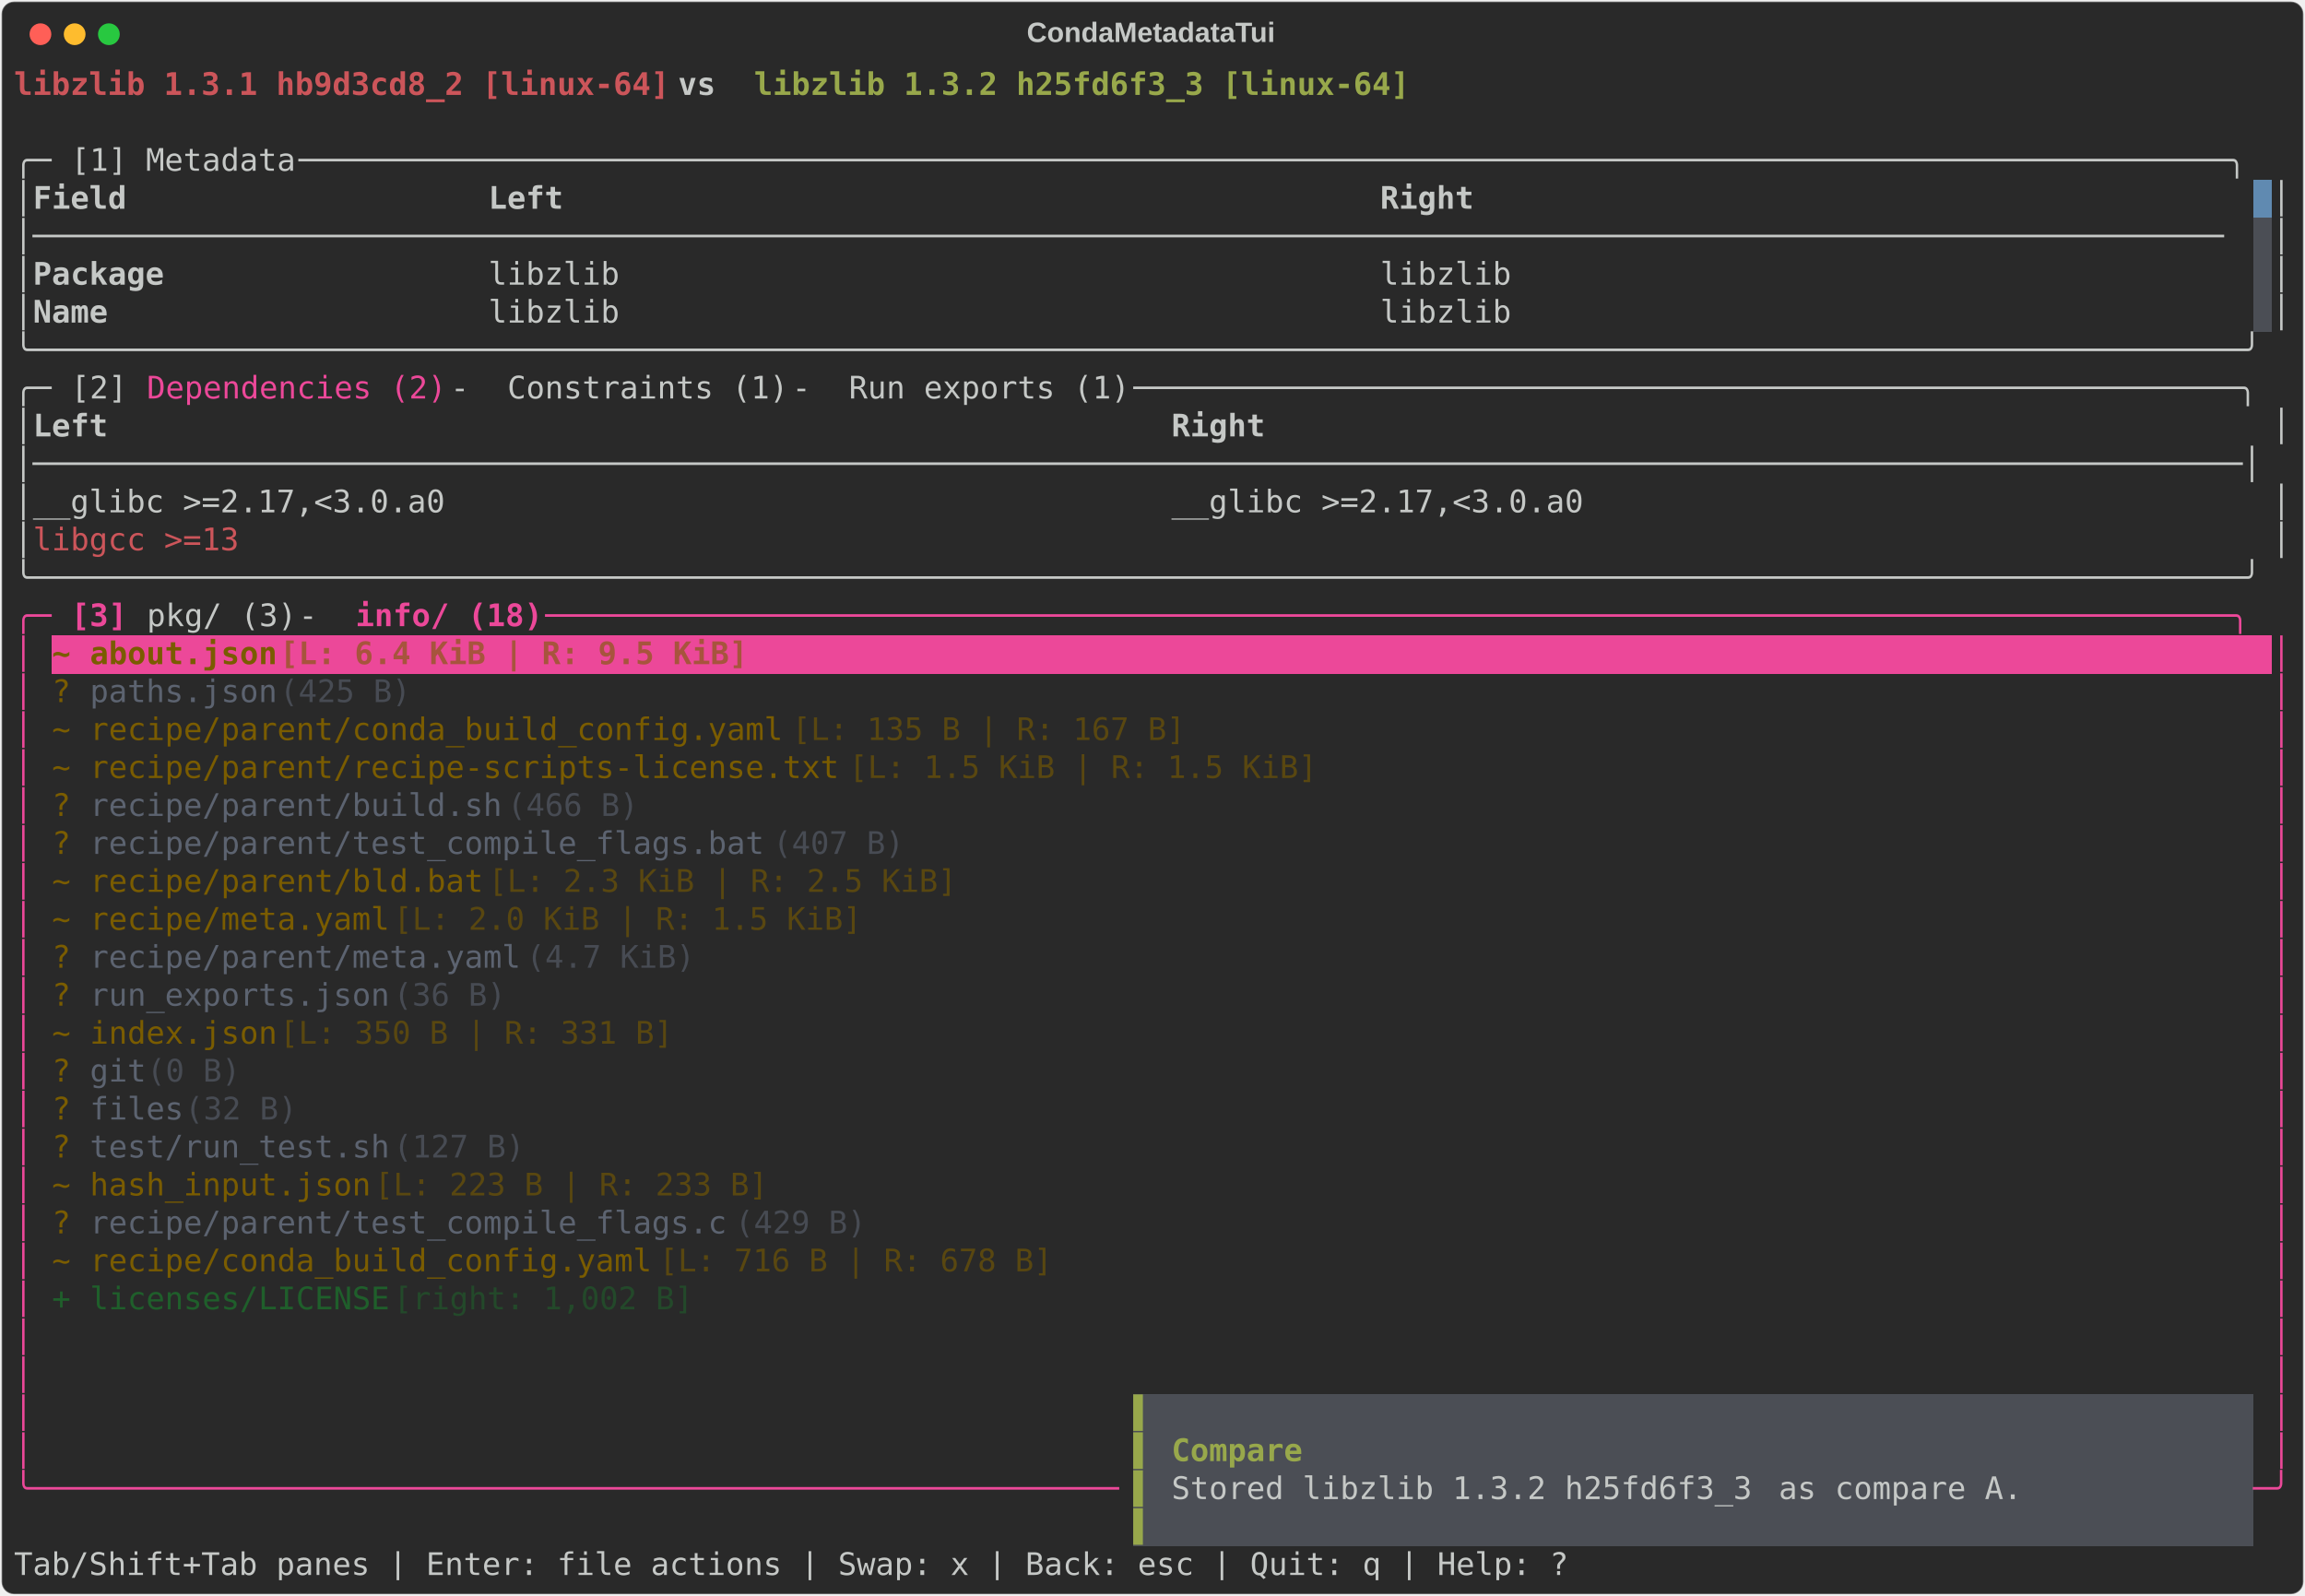
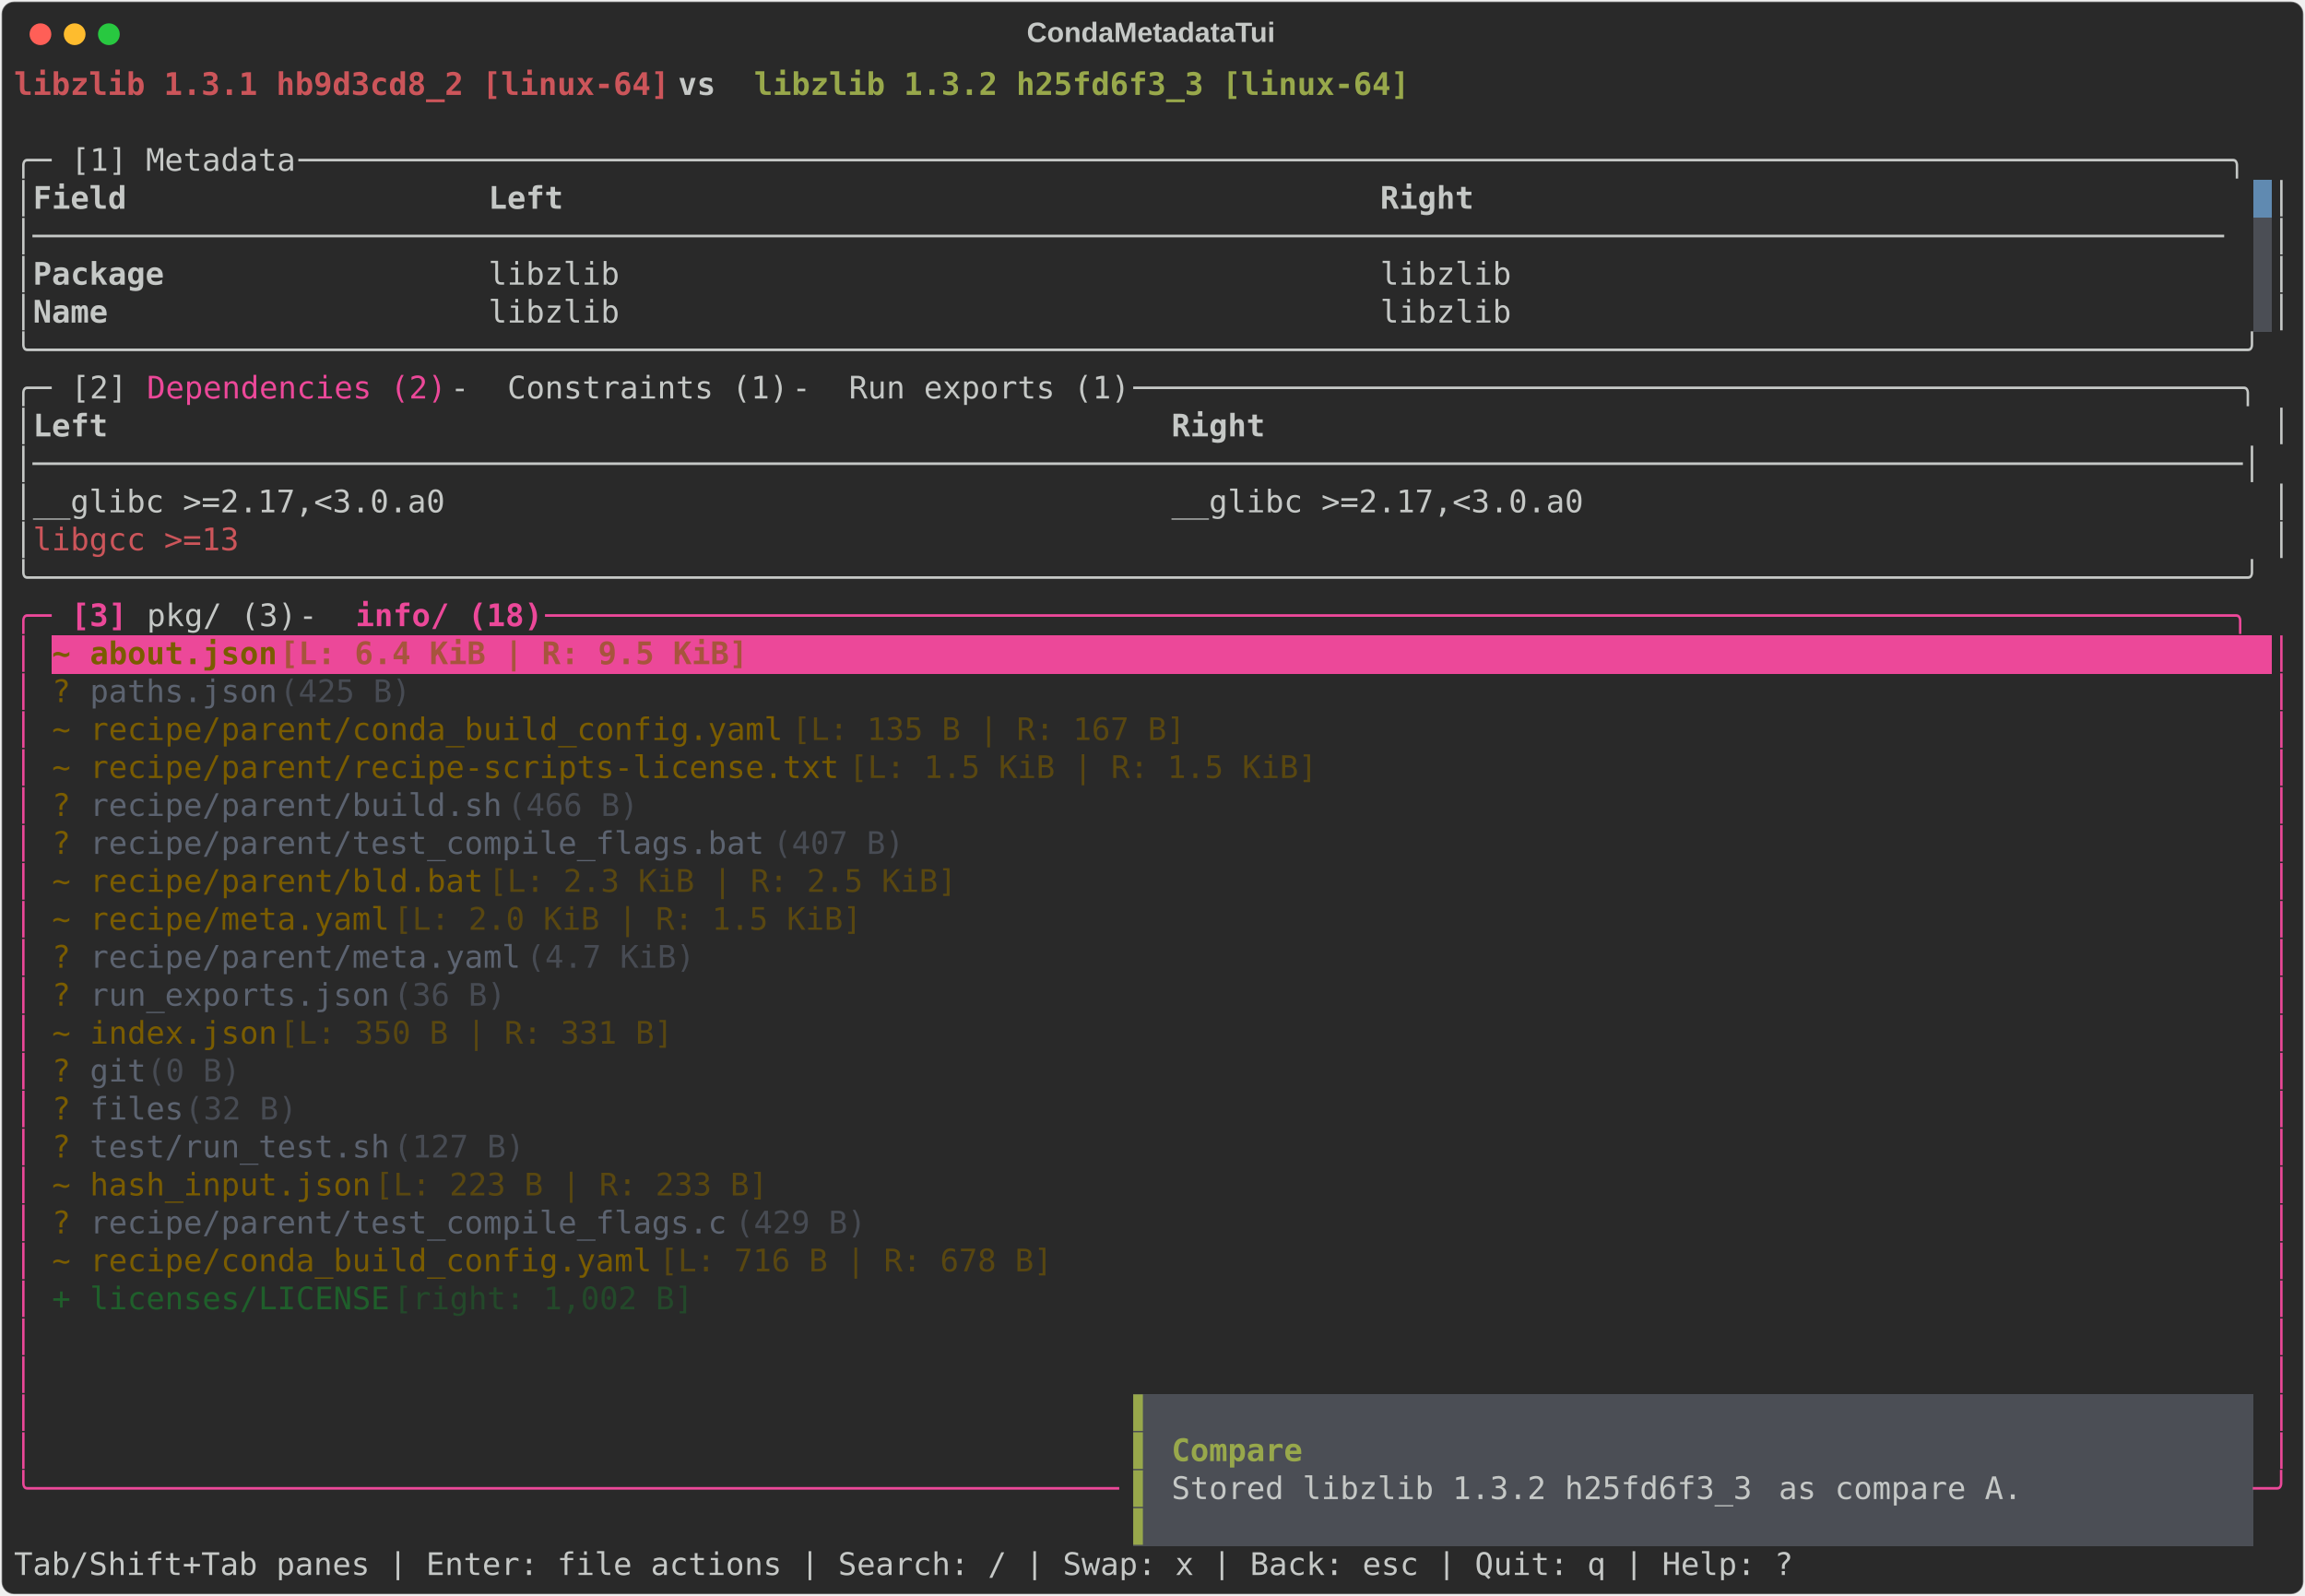
<svg xmlns="http://www.w3.org/2000/svg" class="rich-terminal" viewBox="0 0 1482 1026.0">
  <style>

    @font-face {
        font-family: "Fira Code";
        src: local("FiraCode-Regular"),
                url("https://cdnjs.cloudflare.com/ajax/libs/firacode/6.2.0/woff2/FiraCode-Regular.woff2") format("woff2"),
                url("https://cdnjs.cloudflare.com/ajax/libs/firacode/6.2.0/woff/FiraCode-Regular.woff") format("woff");
        font-style: normal;
        font-weight: 400;
    }
    @font-face {
        font-family: "Fira Code";
        src: local("FiraCode-Bold"),
                url("https://cdnjs.cloudflare.com/ajax/libs/firacode/6.2.0/woff2/FiraCode-Bold.woff2") format("woff2"),
                url("https://cdnjs.cloudflare.com/ajax/libs/firacode/6.2.0/woff/FiraCode-Bold.woff") format("woff");
        font-style: bold;
        font-weight: 700;
    }

    .terminal-matrix {
        font-family: Fira Code, monospace;
        font-size: 20px;
        line-height: 24.4px;
        font-variant-east-asian: full-width;
    }

    .terminal-title {
        font-size: 18px;
        font-weight: bold;
        font-family: arial;
    }

    .terminal-r1 { fill: #cc555a;font-weight: bold }
.terminal-r2 { fill: #c5c8c6;font-weight: bold }
.terminal-r3 { fill: #98a84b;font-weight: bold }
.terminal-r4 { fill: #c5c8c6 }
.terminal-r5 { fill: #292929 }
.terminal-r6 { fill: #ec4899 }
.terminal-r7 { fill: #cc555a }
.terminal-r8 { fill: #98a84b }
.terminal-r9 { fill: #ec4899;font-weight: bold }
.terminal-r10 { fill: #7a5c00;font-weight: bold }
.terminal-r11 { fill: #a7543d;font-weight: bold }
.terminal-r12 { fill: #ffffff;font-weight: bold }
.terminal-r13 { fill: #7a5c00 }
.terminal-r14 { fill: #5c6370 }
.terminal-r15 { fill: #474b53 }
.terminal-r16 { fill: #594710 }
.terminal-r17 { fill: #1f5f2b }
.terminal-r18 { fill: #23492a }
    </style>
  <defs>
    <clipPath id="terminal-clip-terminal">
      <rect x="0" y="0" width="1463.0" height="975.0" />
    </clipPath>
    <clipPath id="terminal-line-0">
      <rect x="0" y="1.5" width="1464" height="24.65" />
    </clipPath>
    <clipPath id="terminal-line-1">
      <rect x="0" y="25.9" width="1464" height="24.65" />
    </clipPath>
    <clipPath id="terminal-line-2">
      <rect x="0" y="50.3" width="1464" height="24.65" />
    </clipPath>
    <clipPath id="terminal-line-3">
      <rect x="0" y="74.7" width="1464" height="24.65" />
    </clipPath>
    <clipPath id="terminal-line-4">
      <rect x="0" y="99.1" width="1464" height="24.65" />
    </clipPath>
    <clipPath id="terminal-line-5">
      <rect x="0" y="123.5" width="1464" height="24.65" />
    </clipPath>
    <clipPath id="terminal-line-6">
      <rect x="0" y="147.9" width="1464" height="24.65" />
    </clipPath>
    <clipPath id="terminal-line-7">
      <rect x="0" y="172.3" width="1464" height="24.65" />
    </clipPath>
    <clipPath id="terminal-line-8">
      <rect x="0" y="196.7" width="1464" height="24.65" />
    </clipPath>
    <clipPath id="terminal-line-9">
      <rect x="0" y="221.1" width="1464" height="24.65" />
    </clipPath>
    <clipPath id="terminal-line-10">
      <rect x="0" y="245.5" width="1464" height="24.65" />
    </clipPath>
    <clipPath id="terminal-line-11">
      <rect x="0" y="269.9" width="1464" height="24.65" />
    </clipPath>
    <clipPath id="terminal-line-12">
      <rect x="0" y="294.3" width="1464" height="24.65" />
    </clipPath>
    <clipPath id="terminal-line-13">
      <rect x="0" y="318.7" width="1464" height="24.65" />
    </clipPath>
    <clipPath id="terminal-line-14">
      <rect x="0" y="343.1" width="1464" height="24.65" />
    </clipPath>
    <clipPath id="terminal-line-15">
      <rect x="0" y="367.5" width="1464" height="24.65" />
    </clipPath>
    <clipPath id="terminal-line-16">
      <rect x="0" y="391.9" width="1464" height="24.65" />
    </clipPath>
    <clipPath id="terminal-line-17">
      <rect x="0" y="416.3" width="1464" height="24.65" />
    </clipPath>
    <clipPath id="terminal-line-18">
      <rect x="0" y="440.7" width="1464" height="24.65" />
    </clipPath>
    <clipPath id="terminal-line-19">
      <rect x="0" y="465.1" width="1464" height="24.65" />
    </clipPath>
    <clipPath id="terminal-line-20">
      <rect x="0" y="489.5" width="1464" height="24.65" />
    </clipPath>
    <clipPath id="terminal-line-21">
      <rect x="0" y="513.9" width="1464" height="24.65" />
    </clipPath>
    <clipPath id="terminal-line-22">
      <rect x="0" y="538.3" width="1464" height="24.65" />
    </clipPath>
    <clipPath id="terminal-line-23">
      <rect x="0" y="562.7" width="1464" height="24.65" />
    </clipPath>
    <clipPath id="terminal-line-24">
      <rect x="0" y="587.1" width="1464" height="24.65" />
    </clipPath>
    <clipPath id="terminal-line-25">
      <rect x="0" y="611.5" width="1464" height="24.65" />
    </clipPath>
    <clipPath id="terminal-line-26">
      <rect x="0" y="635.9" width="1464" height="24.65" />
    </clipPath>
    <clipPath id="terminal-line-27">
      <rect x="0" y="660.3" width="1464" height="24.65" />
    </clipPath>
    <clipPath id="terminal-line-28">
      <rect x="0" y="684.7" width="1464" height="24.65" />
    </clipPath>
    <clipPath id="terminal-line-29">
      <rect x="0" y="709.1" width="1464" height="24.65" />
    </clipPath>
    <clipPath id="terminal-line-30">
      <rect x="0" y="733.5" width="1464" height="24.65" />
    </clipPath>
    <clipPath id="terminal-line-31">
      <rect x="0" y="757.9" width="1464" height="24.65" />
    </clipPath>
    <clipPath id="terminal-line-32">
      <rect x="0" y="782.3" width="1464" height="24.65" />
    </clipPath>
    <clipPath id="terminal-line-33">
      <rect x="0" y="806.7" width="1464" height="24.65" />
    </clipPath>
    <clipPath id="terminal-line-34">
      <rect x="0" y="831.1" width="1464" height="24.65" />
    </clipPath>
    <clipPath id="terminal-line-35">
      <rect x="0" y="855.5" width="1464" height="24.65" />
    </clipPath>
    <clipPath id="terminal-line-36">
      <rect x="0" y="879.9" width="1464" height="24.65" />
    </clipPath>
    <clipPath id="terminal-line-37">
      <rect x="0" y="904.3" width="1464" height="24.65" />
    </clipPath>
    <clipPath id="terminal-line-38">
      <rect x="0" y="928.7" width="1464" height="24.65" />
    </clipPath>
  </defs>
  <rect fill="#292929" stroke="rgba(255,255,255,0.35)" stroke-width="1" x="1" y="1" width="1480" height="1024" rx="8" />
  <text class="terminal-title" fill="#c5c8c6" text-anchor="middle" x="740" y="27">CondaMetadataTui</text>
  <g transform="translate(26,22)">
    <circle cx="0" cy="0" r="7" fill="#ff5f57" />
    <circle cx="22" cy="0" r="7" fill="#febc2e" />
    <circle cx="44" cy="0" r="7" fill="#28c840" />
  </g>
  <g transform="translate(9, 41)" clip-path="url(#terminal-clip-terminal)">
    <rect fill="#608ab1" x="1439.6" y="74.7" width="12.2" height="24.65" shape-rendering="crispEdges" />
    <rect fill="#4b4e55" x="1439.6" y="99.1" width="12.2" height="24.65" shape-rendering="crispEdges" />
    <rect fill="#4b4e55" x="1439.6" y="123.5" width="12.2" height="24.65" shape-rendering="crispEdges" />
    <rect fill="#4b4e55" x="1439.6" y="147.9" width="12.2" height="24.65" shape-rendering="crispEdges" />
    <rect fill="#ec4899" x="24.4" y="367.5" width="24.4" height="24.65" shape-rendering="crispEdges" />
    <rect fill="#ec4899" x="48.8" y="367.5" width="122" height="24.65" shape-rendering="crispEdges" />
    <rect fill="#ec4899" x="170.8" y="367.5" width="317.2" height="24.65" shape-rendering="crispEdges" />
    <rect fill="#ec4899" x="488" y="367.5" width="963.8" height="24.65" shape-rendering="crispEdges" />
    <rect fill="#4b4e55" x="719.8" y="855.5" width="12.2" height="24.65" shape-rendering="crispEdges" />
    <rect fill="#4b4e55" x="732" y="855.5" width="707.6" height="24.65" shape-rendering="crispEdges" />
    <rect fill="#4b4e55" x="719.8" y="879.9" width="12.2" height="24.65" shape-rendering="crispEdges" />
    <rect fill="#4b4e55" x="732" y="879.9" width="12.2" height="24.65" shape-rendering="crispEdges" />
    <rect fill="#4b4e55" x="744.2" y="879.9" width="85.4" height="24.65" shape-rendering="crispEdges" />
    <rect fill="#4b4e55" x="829.6" y="879.9" width="610" height="24.65" shape-rendering="crispEdges" />
    <rect fill="#4b4e55" x="719.8" y="904.3" width="12.2" height="24.65" shape-rendering="crispEdges" />
    <rect fill="#4b4e55" x="732" y="904.3" width="12.2" height="24.65" shape-rendering="crispEdges" />
    <rect fill="#4b4e55" x="744.2" y="904.3" width="390.4" height="24.65" shape-rendering="crispEdges" />
    <rect fill="#4b4e55" x="1134.6" y="904.3" width="170.8" height="24.65" shape-rendering="crispEdges" />
    <rect fill="#4b4e55" x="1305.4" y="904.3" width="134.2" height="24.65" shape-rendering="crispEdges" />
    <rect fill="#4b4e55" x="719.8" y="928.7" width="12.2" height="24.65" shape-rendering="crispEdges" />
    <rect fill="#4b4e55" x="732" y="928.7" width="707.6" height="24.65" shape-rendering="crispEdges" />
    <g class="terminal-matrix">
      <text class="terminal-r1" x="0" y="20" textLength="427" clip-path="url(#terminal-line-0)">libzlib 1.3.1 hb9d3cd8_2 [linux-64]</text>
      <text class="terminal-r2" x="427" y="20" textLength="48.8" clip-path="url(#terminal-line-0)"> vs </text>
      <text class="terminal-r3" x="475.8" y="20" textLength="427" clip-path="url(#terminal-line-0)">libzlib 1.3.2 h25fd6f3_3 [linux-64]</text>
      <text class="terminal-r4" x="1464" y="20" textLength="12.2" clip-path="url(#terminal-line-0)">
</text>
      <text class="terminal-r4" x="1464" y="44.4" textLength="12.2" clip-path="url(#terminal-line-1)">
</text>
      <text class="terminal-r4" x="0" y="68.8" textLength="36.6" clip-path="url(#terminal-line-2)">╭─ </text>
      <text class="terminal-r4" x="36.6" y="68.8" textLength="146.4" clip-path="url(#terminal-line-2)">[1] Metadata</text>
      <text class="terminal-r4" x="183" y="68.8" textLength="1281" clip-path="url(#terminal-line-2)"> ───────────────────────────────────────────────────────────────────────────────────────────────────────╮</text>
      <text class="terminal-r4" x="1464" y="68.8" textLength="12.2" clip-path="url(#terminal-line-2)">
</text>
      <text class="terminal-r4" x="0" y="93.2" textLength="12.2" clip-path="url(#terminal-line-3)">│</text>
      <text class="terminal-r2" x="12.2" y="93.2" textLength="280.6" clip-path="url(#terminal-line-3)">Field                  </text>
      <text class="terminal-r2" x="305" y="93.2" textLength="561.2" clip-path="url(#terminal-line-3)">Left                                          </text>
      <text class="terminal-r2" x="878.4" y="93.2" textLength="561.2" clip-path="url(#terminal-line-3)">Right                                         </text>
      <text class="terminal-r4" x="1451.8" y="93.2" textLength="12.2" clip-path="url(#terminal-line-3)">│</text>
      <text class="terminal-r4" x="1464" y="93.2" textLength="12.2" clip-path="url(#terminal-line-3)">
</text>
      <text class="terminal-r4" x="0" y="117.6" textLength="1439.6" clip-path="url(#terminal-line-4)">│─────────────────────────────────────────────────────────────────────────────────────────────────────────────────────</text>
      <text class="terminal-r4" x="1451.8" y="117.6" textLength="12.2" clip-path="url(#terminal-line-4)">│</text>
      <text class="terminal-r4" x="1464" y="117.6" textLength="12.2" clip-path="url(#terminal-line-4)">
</text>
      <text class="terminal-r4" x="0" y="142" textLength="12.2" clip-path="url(#terminal-line-5)">│</text>
      <text class="terminal-r2" x="12.2" y="142" textLength="280.6" clip-path="url(#terminal-line-5)">Package                </text>
      <text class="terminal-r4" x="305" y="142" textLength="549" clip-path="url(#terminal-line-5)">libzlib                                      </text>
      <text class="terminal-r4" x="878.4" y="142" textLength="561.2" clip-path="url(#terminal-line-5)">libzlib                                       </text>
      <text class="terminal-r4" x="1451.8" y="142" textLength="12.2" clip-path="url(#terminal-line-5)">│</text>
      <text class="terminal-r4" x="1464" y="142" textLength="12.2" clip-path="url(#terminal-line-5)">
</text>
      <text class="terminal-r4" x="0" y="166.4" textLength="12.2" clip-path="url(#terminal-line-6)">│</text>
      <text class="terminal-r2" x="12.2" y="166.4" textLength="280.6" clip-path="url(#terminal-line-6)">Name                   </text>
      <text class="terminal-r4" x="305" y="166.4" textLength="549" clip-path="url(#terminal-line-6)">libzlib                                      </text>
      <text class="terminal-r4" x="878.4" y="166.4" textLength="561.2" clip-path="url(#terminal-line-6)">libzlib                                       </text>
      <text class="terminal-r4" x="1451.8" y="166.4" textLength="12.2" clip-path="url(#terminal-line-6)">│</text>
      <text class="terminal-r4" x="1464" y="166.4" textLength="12.2" clip-path="url(#terminal-line-6)">
</text>
      <text class="terminal-r4" x="0" y="190.8" textLength="1464" clip-path="url(#terminal-line-7)">╰──────────────────────────────────────────────────────────────────────────────────────────────────────────────────────╯</text>
      <text class="terminal-r4" x="1464" y="190.8" textLength="12.2" clip-path="url(#terminal-line-7)">
</text>
      <text class="terminal-r4" x="0" y="215.2" textLength="36.6" clip-path="url(#terminal-line-8)">╭─ </text>
      <text class="terminal-r4" x="36.6" y="215.2" textLength="48.8" clip-path="url(#terminal-line-8)">[2] </text>
      <text class="terminal-r6" x="85.4" y="215.2" textLength="195.2" clip-path="url(#terminal-line-8)">Dependencies (2)</text>
      <text class="terminal-r4" x="280.6" y="215.2" textLength="36.6" clip-path="url(#terminal-line-8)"> - </text>
      <text class="terminal-r4" x="317.2" y="215.2" textLength="183" clip-path="url(#terminal-line-8)">Constraints (1)</text>
      <text class="terminal-r4" x="500.2" y="215.2" textLength="36.6" clip-path="url(#terminal-line-8)"> - </text>
      <text class="terminal-r4" x="536.8" y="215.2" textLength="183" clip-path="url(#terminal-line-8)">Run exports (1)</text>
      <text class="terminal-r4" x="719.8" y="215.2" textLength="744.2" clip-path="url(#terminal-line-8)"> ───────────────────────────────────────────────────────────╮</text>
      <text class="terminal-r4" x="1464" y="215.2" textLength="12.2" clip-path="url(#terminal-line-8)">
</text>
      <text class="terminal-r4" x="0" y="239.6" textLength="12.2" clip-path="url(#terminal-line-9)">│</text>
      <text class="terminal-r2" x="12.2" y="239.6" textLength="719.8" clip-path="url(#terminal-line-9)">Left                                                       </text>
      <text class="terminal-r2" x="744.2" y="239.6" textLength="707.6" clip-path="url(#terminal-line-9)">Right                                                     </text>
      <text class="terminal-r4" x="1451.8" y="239.6" textLength="12.2" clip-path="url(#terminal-line-9)">│</text>
      <text class="terminal-r4" x="1464" y="239.6" textLength="12.2" clip-path="url(#terminal-line-9)">
</text>
      <text class="terminal-r4" x="0" y="264" textLength="1464" clip-path="url(#terminal-line-10)">│──────────────────────────────────────────────────────────────────────────────────────────────────────────────────────│</text>
      <text class="terminal-r4" x="1464" y="264" textLength="12.2" clip-path="url(#terminal-line-10)">
</text>
      <text class="terminal-r4" x="0" y="288.4" textLength="12.2" clip-path="url(#terminal-line-11)">│</text>
      <text class="terminal-r4" x="12.2" y="288.4" textLength="707.6" clip-path="url(#terminal-line-11)">__glibc &gt;=2.17,&lt;3.0.a0                                    </text>
      <text class="terminal-r4" x="744.2" y="288.4" textLength="707.6" clip-path="url(#terminal-line-11)">__glibc &gt;=2.17,&lt;3.0.a0                                    </text>
      <text class="terminal-r4" x="1451.8" y="288.4" textLength="12.2" clip-path="url(#terminal-line-11)">│</text>
      <text class="terminal-r4" x="1464" y="288.4" textLength="12.2" clip-path="url(#terminal-line-11)">
</text>
      <text class="terminal-r4" x="0" y="312.8" textLength="12.2" clip-path="url(#terminal-line-12)">│</text>
      <text class="terminal-r7" x="12.2" y="312.8" textLength="707.6" clip-path="url(#terminal-line-12)">libgcc &gt;=13                                               </text>
      <text class="terminal-r4" x="1451.8" y="312.8" textLength="12.2" clip-path="url(#terminal-line-12)">│</text>
      <text class="terminal-r4" x="1464" y="312.8" textLength="12.2" clip-path="url(#terminal-line-12)">
</text>
      <text class="terminal-r4" x="0" y="337.2" textLength="1464" clip-path="url(#terminal-line-13)">╰──────────────────────────────────────────────────────────────────────────────────────────────────────────────────────╯</text>
      <text class="terminal-r4" x="1464" y="337.2" textLength="12.2" clip-path="url(#terminal-line-13)">
</text>
      <text class="terminal-r6" x="0" y="361.6" textLength="36.6" clip-path="url(#terminal-line-14)">╭─ </text>
      <text class="terminal-r9" x="36.6" y="361.6" textLength="48.8" clip-path="url(#terminal-line-14)">[3] </text>
      <text class="terminal-r4" x="85.4" y="361.6" textLength="97.6" clip-path="url(#terminal-line-14)">pkg/ (3)</text>
      <text class="terminal-r4" x="183" y="361.6" textLength="36.6" clip-path="url(#terminal-line-14)"> - </text>
      <text class="terminal-r9" x="219.6" y="361.6" textLength="122" clip-path="url(#terminal-line-14)">info/ (18)</text>
      <text class="terminal-r6" x="341.6" y="361.6" textLength="1122.4" clip-path="url(#terminal-line-14)"> ──────────────────────────────────────────────────────────────────────────────────────────╮</text>
      <text class="terminal-r4" x="1464" y="361.6" textLength="12.2" clip-path="url(#terminal-line-14)">
</text>
      <text class="terminal-r6" x="0" y="386" textLength="12.2" clip-path="url(#terminal-line-15)">│</text>
      <text class="terminal-r10" x="24.4" y="386" textLength="24.4" clip-path="url(#terminal-line-15)">~ </text>
      <text class="terminal-r10" x="48.8" y="386" textLength="122" clip-path="url(#terminal-line-15)">about.json</text>
      <text class="terminal-r11" x="170.8" y="386" textLength="317.2" clip-path="url(#terminal-line-15)"> [L: 6.4 KiB | R: 9.5 KiB]</text>
      <text class="terminal-r6" x="1451.8" y="386" textLength="12.2" clip-path="url(#terminal-line-15)">│</text>
      <text class="terminal-r4" x="1464" y="386" textLength="12.2" clip-path="url(#terminal-line-15)">
</text>
      <text class="terminal-r6" x="0" y="410.4" textLength="12.2" clip-path="url(#terminal-line-16)">│</text>
      <text class="terminal-r13" x="24.4" y="410.4" textLength="24.4" clip-path="url(#terminal-line-16)">? </text>
      <text class="terminal-r14" x="48.8" y="410.4" textLength="122" clip-path="url(#terminal-line-16)">paths.json</text>
      <text class="terminal-r15" x="170.8" y="410.4" textLength="97.6" clip-path="url(#terminal-line-16)"> (425 B)</text>
      <text class="terminal-r6" x="1451.8" y="410.4" textLength="12.2" clip-path="url(#terminal-line-16)">│</text>
      <text class="terminal-r4" x="1464" y="410.4" textLength="12.2" clip-path="url(#terminal-line-16)">
</text>
      <text class="terminal-r6" x="0" y="434.8" textLength="12.2" clip-path="url(#terminal-line-17)">│</text>
      <text class="terminal-r13" x="24.4" y="434.8" textLength="24.4" clip-path="url(#terminal-line-17)">~ </text>
      <text class="terminal-r13" x="48.8" y="434.8" textLength="451.4" clip-path="url(#terminal-line-17)">recipe/parent/conda_build_config.yaml</text>
      <text class="terminal-r16" x="500.2" y="434.8" textLength="268.4" clip-path="url(#terminal-line-17)"> [L: 135 B | R: 167 B]</text>
      <text class="terminal-r6" x="1451.8" y="434.8" textLength="12.2" clip-path="url(#terminal-line-17)">│</text>
      <text class="terminal-r4" x="1464" y="434.8" textLength="12.2" clip-path="url(#terminal-line-17)">
</text>
      <text class="terminal-r6" x="0" y="459.2" textLength="12.2" clip-path="url(#terminal-line-18)">│</text>
      <text class="terminal-r13" x="24.4" y="459.2" textLength="24.4" clip-path="url(#terminal-line-18)">~ </text>
      <text class="terminal-r13" x="48.8" y="459.2" textLength="488" clip-path="url(#terminal-line-18)">recipe/parent/recipe-scripts-license.txt</text>
      <text class="terminal-r16" x="536.8" y="459.2" textLength="317.2" clip-path="url(#terminal-line-18)"> [L: 1.5 KiB | R: 1.5 KiB]</text>
      <text class="terminal-r6" x="1451.8" y="459.2" textLength="12.2" clip-path="url(#terminal-line-18)">│</text>
      <text class="terminal-r4" x="1464" y="459.2" textLength="12.2" clip-path="url(#terminal-line-18)">
</text>
      <text class="terminal-r6" x="0" y="483.6" textLength="12.2" clip-path="url(#terminal-line-19)">│</text>
      <text class="terminal-r13" x="24.4" y="483.6" textLength="24.4" clip-path="url(#terminal-line-19)">? </text>
      <text class="terminal-r14" x="48.8" y="483.6" textLength="268.4" clip-path="url(#terminal-line-19)">recipe/parent/build.sh</text>
      <text class="terminal-r15" x="317.2" y="483.6" textLength="97.6" clip-path="url(#terminal-line-19)"> (466 B)</text>
      <text class="terminal-r6" x="1451.8" y="483.6" textLength="12.2" clip-path="url(#terminal-line-19)">│</text>
      <text class="terminal-r4" x="1464" y="483.6" textLength="12.2" clip-path="url(#terminal-line-19)">
</text>
      <text class="terminal-r6" x="0" y="508" textLength="12.2" clip-path="url(#terminal-line-20)">│</text>
      <text class="terminal-r13" x="24.4" y="508" textLength="24.4" clip-path="url(#terminal-line-20)">? </text>
      <text class="terminal-r14" x="48.8" y="508" textLength="439.2" clip-path="url(#terminal-line-20)">recipe/parent/test_compile_flags.bat</text>
      <text class="terminal-r15" x="488" y="508" textLength="97.6" clip-path="url(#terminal-line-20)"> (407 B)</text>
      <text class="terminal-r6" x="1451.8" y="508" textLength="12.2" clip-path="url(#terminal-line-20)">│</text>
      <text class="terminal-r4" x="1464" y="508" textLength="12.2" clip-path="url(#terminal-line-20)">
</text>
      <text class="terminal-r6" x="0" y="532.4" textLength="12.2" clip-path="url(#terminal-line-21)">│</text>
      <text class="terminal-r13" x="24.4" y="532.4" textLength="24.4" clip-path="url(#terminal-line-21)">~ </text>
      <text class="terminal-r13" x="48.8" y="532.4" textLength="256.2" clip-path="url(#terminal-line-21)">recipe/parent/bld.bat</text>
      <text class="terminal-r16" x="305" y="532.4" textLength="317.2" clip-path="url(#terminal-line-21)"> [L: 2.3 KiB | R: 2.5 KiB]</text>
      <text class="terminal-r6" x="1451.8" y="532.4" textLength="12.2" clip-path="url(#terminal-line-21)">│</text>
      <text class="terminal-r4" x="1464" y="532.4" textLength="12.2" clip-path="url(#terminal-line-21)">
</text>
      <text class="terminal-r6" x="0" y="556.8" textLength="12.2" clip-path="url(#terminal-line-22)">│</text>
      <text class="terminal-r13" x="24.4" y="556.8" textLength="24.4" clip-path="url(#terminal-line-22)">~ </text>
      <text class="terminal-r13" x="48.8" y="556.8" textLength="195.2" clip-path="url(#terminal-line-22)">recipe/meta.yaml</text>
      <text class="terminal-r16" x="244" y="556.8" textLength="317.2" clip-path="url(#terminal-line-22)"> [L: 2.0 KiB | R: 1.5 KiB]</text>
      <text class="terminal-r6" x="1451.8" y="556.8" textLength="12.2" clip-path="url(#terminal-line-22)">│</text>
      <text class="terminal-r4" x="1464" y="556.8" textLength="12.2" clip-path="url(#terminal-line-22)">
</text>
      <text class="terminal-r6" x="0" y="581.2" textLength="12.2" clip-path="url(#terminal-line-23)">│</text>
      <text class="terminal-r13" x="24.4" y="581.2" textLength="24.4" clip-path="url(#terminal-line-23)">? </text>
      <text class="terminal-r14" x="48.8" y="581.2" textLength="280.6" clip-path="url(#terminal-line-23)">recipe/parent/meta.yaml</text>
      <text class="terminal-r15" x="329.4" y="581.2" textLength="122" clip-path="url(#terminal-line-23)"> (4.7 KiB)</text>
      <text class="terminal-r6" x="1451.8" y="581.2" textLength="12.2" clip-path="url(#terminal-line-23)">│</text>
      <text class="terminal-r4" x="1464" y="581.2" textLength="12.2" clip-path="url(#terminal-line-23)">
</text>
      <text class="terminal-r6" x="0" y="605.6" textLength="12.2" clip-path="url(#terminal-line-24)">│</text>
      <text class="terminal-r13" x="24.4" y="605.6" textLength="24.4" clip-path="url(#terminal-line-24)">? </text>
      <text class="terminal-r14" x="48.8" y="605.6" textLength="195.2" clip-path="url(#terminal-line-24)">run_exports.json</text>
      <text class="terminal-r15" x="244" y="605.6" textLength="85.4" clip-path="url(#terminal-line-24)"> (36 B)</text>
      <text class="terminal-r6" x="1451.8" y="605.6" textLength="12.2" clip-path="url(#terminal-line-24)">│</text>
      <text class="terminal-r4" x="1464" y="605.6" textLength="12.2" clip-path="url(#terminal-line-24)">
</text>
      <text class="terminal-r6" x="0" y="630" textLength="12.2" clip-path="url(#terminal-line-25)">│</text>
      <text class="terminal-r13" x="24.4" y="630" textLength="24.4" clip-path="url(#terminal-line-25)">~ </text>
      <text class="terminal-r13" x="48.8" y="630" textLength="122" clip-path="url(#terminal-line-25)">index.json</text>
      <text class="terminal-r16" x="170.8" y="630" textLength="268.4" clip-path="url(#terminal-line-25)"> [L: 350 B | R: 331 B]</text>
      <text class="terminal-r6" x="1451.8" y="630" textLength="12.2" clip-path="url(#terminal-line-25)">│</text>
      <text class="terminal-r4" x="1464" y="630" textLength="12.2" clip-path="url(#terminal-line-25)">
</text>
      <text class="terminal-r6" x="0" y="654.4" textLength="12.2" clip-path="url(#terminal-line-26)">│</text>
      <text class="terminal-r13" x="24.4" y="654.4" textLength="24.4" clip-path="url(#terminal-line-26)">? </text>
      <text class="terminal-r14" x="48.8" y="654.4" textLength="36.6" clip-path="url(#terminal-line-26)">git</text>
      <text class="terminal-r15" x="85.4" y="654.4" textLength="73.2" clip-path="url(#terminal-line-26)"> (0 B)</text>
      <text class="terminal-r6" x="1451.8" y="654.4" textLength="12.2" clip-path="url(#terminal-line-26)">│</text>
      <text class="terminal-r4" x="1464" y="654.4" textLength="12.2" clip-path="url(#terminal-line-26)">
</text>
      <text class="terminal-r6" x="0" y="678.8" textLength="12.2" clip-path="url(#terminal-line-27)">│</text>
      <text class="terminal-r13" x="24.4" y="678.8" textLength="24.4" clip-path="url(#terminal-line-27)">? </text>
      <text class="terminal-r14" x="48.8" y="678.8" textLength="61" clip-path="url(#terminal-line-27)">files</text>
      <text class="terminal-r15" x="109.8" y="678.8" textLength="85.4" clip-path="url(#terminal-line-27)"> (32 B)</text>
      <text class="terminal-r6" x="1451.8" y="678.8" textLength="12.2" clip-path="url(#terminal-line-27)">│</text>
      <text class="terminal-r4" x="1464" y="678.8" textLength="12.2" clip-path="url(#terminal-line-27)">
</text>
      <text class="terminal-r6" x="0" y="703.2" textLength="12.2" clip-path="url(#terminal-line-28)">│</text>
      <text class="terminal-r13" x="24.4" y="703.2" textLength="24.4" clip-path="url(#terminal-line-28)">? </text>
      <text class="terminal-r14" x="48.8" y="703.2" textLength="195.2" clip-path="url(#terminal-line-28)">test/run_test.sh</text>
      <text class="terminal-r15" x="244" y="703.2" textLength="97.6" clip-path="url(#terminal-line-28)"> (127 B)</text>
      <text class="terminal-r6" x="1451.8" y="703.2" textLength="12.2" clip-path="url(#terminal-line-28)">│</text>
      <text class="terminal-r4" x="1464" y="703.2" textLength="12.2" clip-path="url(#terminal-line-28)">
</text>
      <text class="terminal-r6" x="0" y="727.6" textLength="12.2" clip-path="url(#terminal-line-29)">│</text>
      <text class="terminal-r13" x="24.4" y="727.6" textLength="24.4" clip-path="url(#terminal-line-29)">~ </text>
      <text class="terminal-r13" x="48.8" y="727.6" textLength="183" clip-path="url(#terminal-line-29)">hash_input.json</text>
      <text class="terminal-r16" x="231.8" y="727.6" textLength="268.4" clip-path="url(#terminal-line-29)"> [L: 223 B | R: 233 B]</text>
      <text class="terminal-r6" x="1451.8" y="727.6" textLength="12.2" clip-path="url(#terminal-line-29)">│</text>
      <text class="terminal-r4" x="1464" y="727.6" textLength="12.2" clip-path="url(#terminal-line-29)">
</text>
      <text class="terminal-r6" x="0" y="752" textLength="12.2" clip-path="url(#terminal-line-30)">│</text>
      <text class="terminal-r13" x="24.4" y="752" textLength="24.4" clip-path="url(#terminal-line-30)">? </text>
      <text class="terminal-r14" x="48.8" y="752" textLength="414.8" clip-path="url(#terminal-line-30)">recipe/parent/test_compile_flags.c</text>
      <text class="terminal-r15" x="463.6" y="752" textLength="97.6" clip-path="url(#terminal-line-30)"> (429 B)</text>
      <text class="terminal-r6" x="1451.8" y="752" textLength="12.2" clip-path="url(#terminal-line-30)">│</text>
      <text class="terminal-r4" x="1464" y="752" textLength="12.2" clip-path="url(#terminal-line-30)">
</text>
      <text class="terminal-r6" x="0" y="776.4" textLength="12.2" clip-path="url(#terminal-line-31)">│</text>
      <text class="terminal-r13" x="24.4" y="776.4" textLength="24.4" clip-path="url(#terminal-line-31)">~ </text>
      <text class="terminal-r13" x="48.8" y="776.4" textLength="366" clip-path="url(#terminal-line-31)">recipe/conda_build_config.yaml</text>
      <text class="terminal-r16" x="414.8" y="776.4" textLength="268.4" clip-path="url(#terminal-line-31)"> [L: 716 B | R: 678 B]</text>
      <text class="terminal-r6" x="1451.8" y="776.4" textLength="12.2" clip-path="url(#terminal-line-31)">│</text>
      <text class="terminal-r4" x="1464" y="776.4" textLength="12.2" clip-path="url(#terminal-line-31)">
</text>
      <text class="terminal-r6" x="0" y="800.8" textLength="12.2" clip-path="url(#terminal-line-32)">│</text>
      <text class="terminal-r17" x="24.4" y="800.8" textLength="24.4" clip-path="url(#terminal-line-32)">+ </text>
      <text class="terminal-r17" x="48.8" y="800.8" textLength="195.2" clip-path="url(#terminal-line-32)">licenses/LICENSE</text>
      <text class="terminal-r18" x="244" y="800.8" textLength="207.4" clip-path="url(#terminal-line-32)"> [right: 1,002 B]</text>
      <text class="terminal-r6" x="1451.8" y="800.8" textLength="12.2" clip-path="url(#terminal-line-32)">│</text>
      <text class="terminal-r4" x="1464" y="800.8" textLength="12.2" clip-path="url(#terminal-line-32)">
</text>
      <text class="terminal-r6" x="0" y="825.2" textLength="12.2" clip-path="url(#terminal-line-33)">│</text>
      <text class="terminal-r6" x="1451.8" y="825.2" textLength="12.2" clip-path="url(#terminal-line-33)">│</text>
      <text class="terminal-r4" x="1464" y="825.2" textLength="12.2" clip-path="url(#terminal-line-33)">
</text>
      <text class="terminal-r6" x="0" y="849.6" textLength="12.2" clip-path="url(#terminal-line-34)">│</text>
      <text class="terminal-r6" x="1451.8" y="849.6" textLength="12.2" clip-path="url(#terminal-line-34)">│</text>
      <text class="terminal-r4" x="1464" y="849.6" textLength="12.2" clip-path="url(#terminal-line-34)">
</text>
      <text class="terminal-r6" x="0" y="874" textLength="12.2" clip-path="url(#terminal-line-35)">│</text>
      <text class="terminal-r8" x="719.8" y="874" textLength="12.2" clip-path="url(#terminal-line-35)">▌</text>
      <text class="terminal-r6" x="1451.8" y="874" textLength="12.2" clip-path="url(#terminal-line-35)">│</text>
      <text class="terminal-r4" x="1464" y="874" textLength="12.2" clip-path="url(#terminal-line-35)">
</text>
      <text class="terminal-r6" x="0" y="898.4" textLength="12.2" clip-path="url(#terminal-line-36)">│</text>
      <text class="terminal-r8" x="719.8" y="898.4" textLength="12.2" clip-path="url(#terminal-line-36)">▌</text>
      <text class="terminal-r3" x="744.2" y="898.4" textLength="85.4" clip-path="url(#terminal-line-36)">Compare</text>
      <text class="terminal-r6" x="1451.8" y="898.4" textLength="12.2" clip-path="url(#terminal-line-36)">│</text>
      <text class="terminal-r4" x="1464" y="898.4" textLength="12.2" clip-path="url(#terminal-line-36)">
</text>
      <text class="terminal-r6" x="0" y="922.8" textLength="719.8" clip-path="url(#terminal-line-37)">╰──────────────────────────────────────────────────────────</text>
      <text class="terminal-r8" x="719.8" y="922.8" textLength="12.2" clip-path="url(#terminal-line-37)">▌</text>
      <text class="terminal-r4" x="744.2" y="922.8" textLength="390.4" clip-path="url(#terminal-line-37)">Stored libzlib 1.3.2 h25fd6f3_3 </text>
      <text class="terminal-r4" x="1134.6" y="922.8" textLength="170.8" clip-path="url(#terminal-line-37)"> as compare A.</text>
      <text class="terminal-r6" x="1439.6" y="922.8" textLength="24.4" clip-path="url(#terminal-line-37)">─╯</text>
      <text class="terminal-r4" x="1464" y="922.8" textLength="12.2" clip-path="url(#terminal-line-37)">
</text>
      <text class="terminal-r8" x="719.8" y="947.2" textLength="12.2" clip-path="url(#terminal-line-38)">▌</text>
      <text class="terminal-r4" x="1464" y="947.2" textLength="12.2" clip-path="url(#terminal-line-38)">
</text>
-       <text class="terminal-r4" x="0" y="971.6" textLength="1012.6" clip-path="url(#terminal-line-39)">Tab/Shift+Tab panes | Enter: file actions | Swap: x | Back: esc | Quit: q | Help: ?</text>
+       <text class="terminal-r4" x="0" y="971.6" textLength="1159" clip-path="url(#terminal-line-39)">Tab/Shift+Tab panes | Enter: file actions | Search: / | Swap: x | Back: esc | Quit: q | Help: ?</text>
    </g>
  </g>
</svg>
